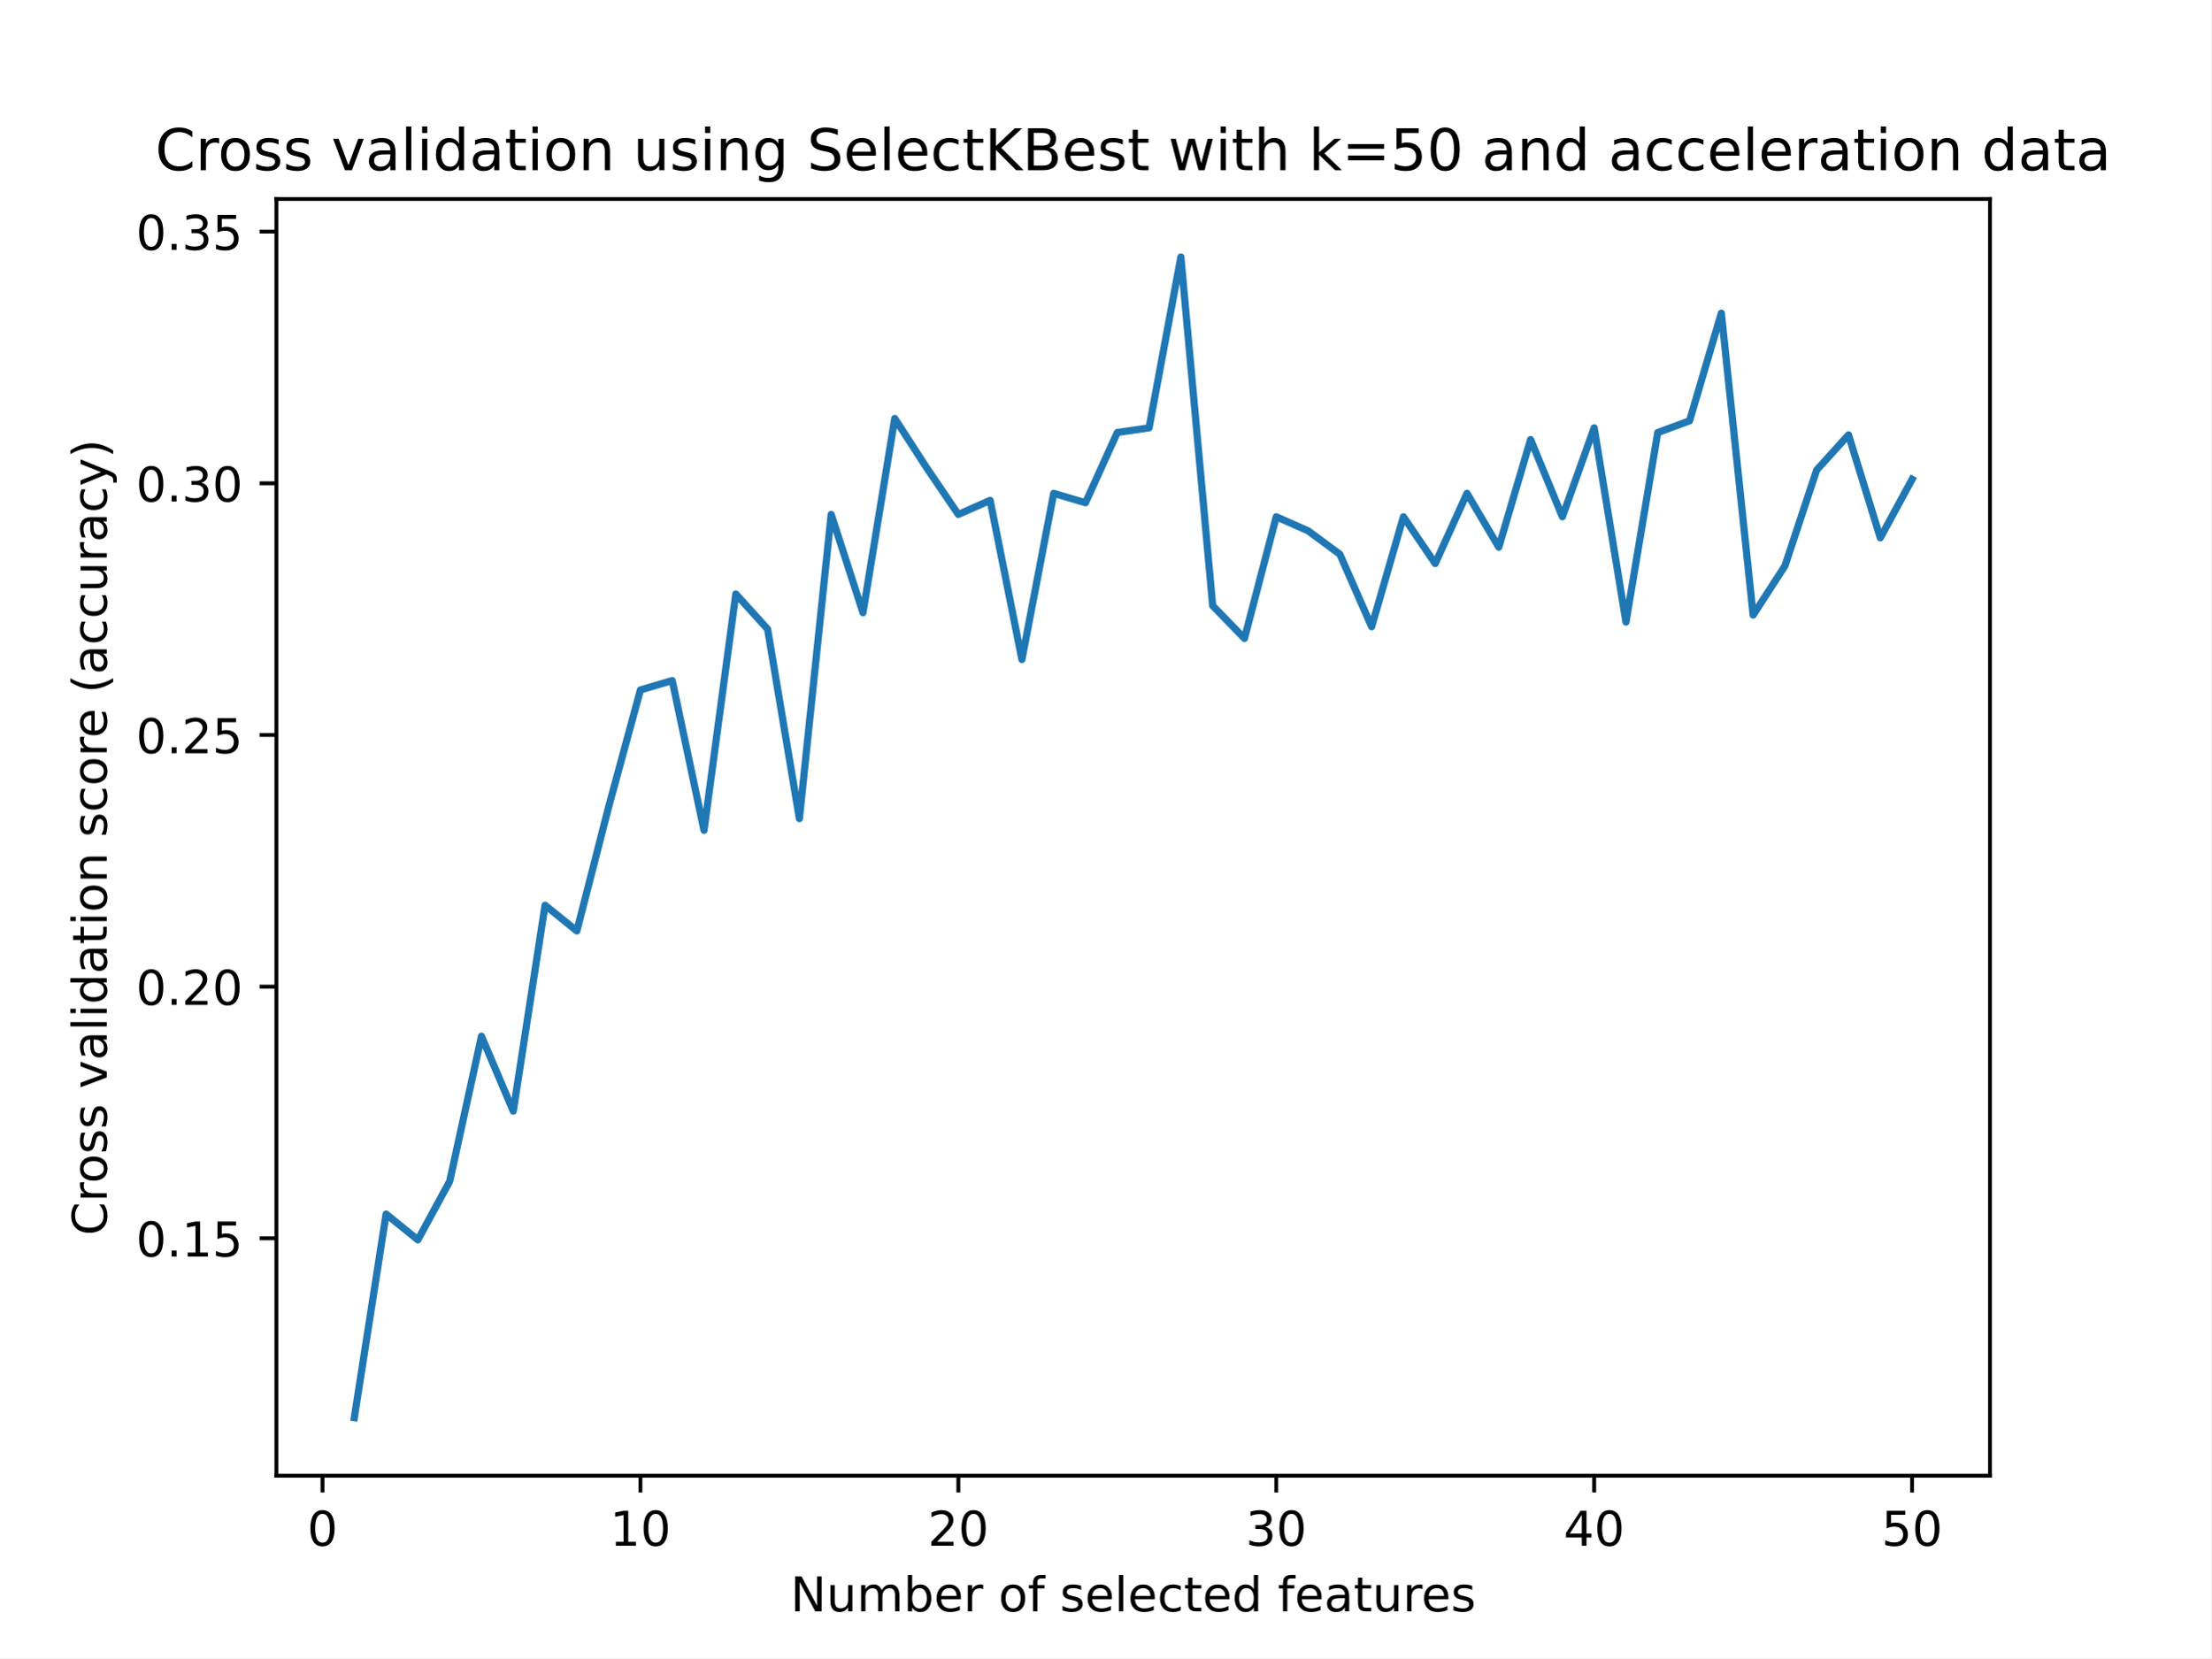
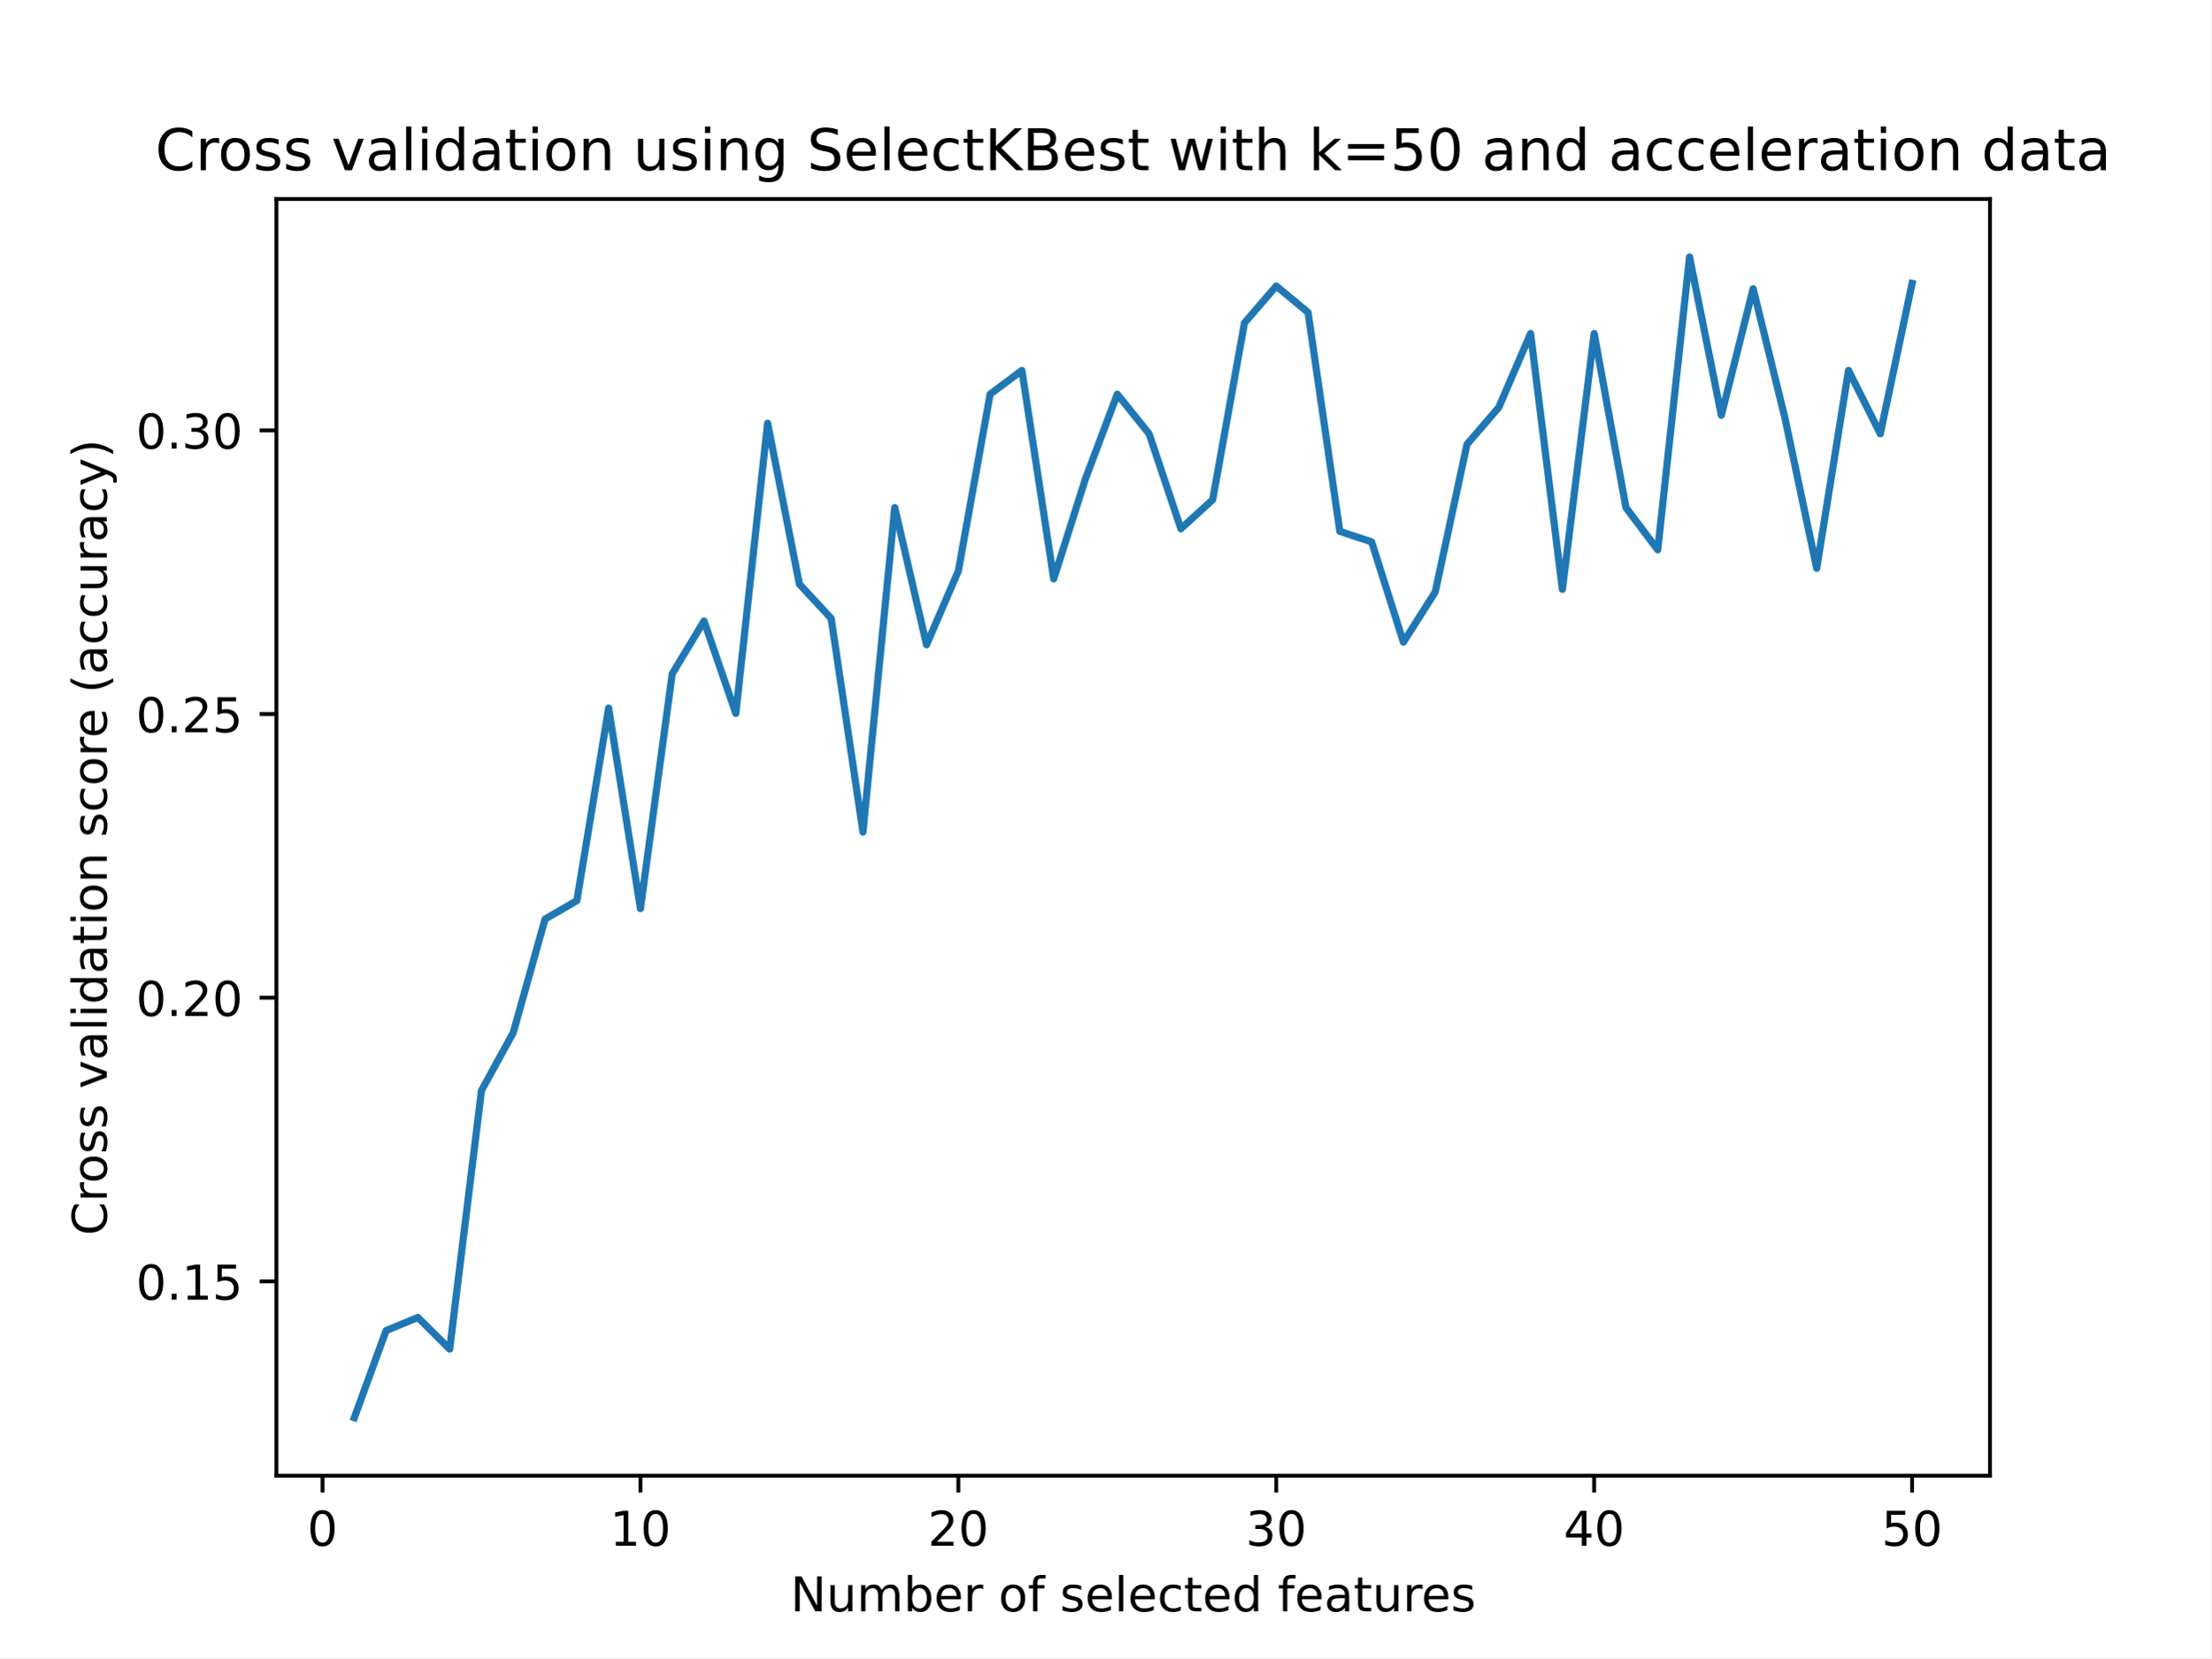
<svg xmlns="http://www.w3.org/2000/svg" xmlns:xlink="http://www.w3.org/1999/xlink" width="460.8pt" height="345.6pt" viewBox="0 0 460.8 345.6" version="1.1">
  <defs>
    <style type="text/css">*{stroke-linejoin: round; stroke-linecap: butt}</style>
  </defs>
  <g id="figure_1">
    <g id="patch_1">
      <path d="M 0 345.6  L 460.8 345.6  L 460.8 0  L 0 0  z " style="fill: #ffffff" />
    </g>
    <g id="axes_1">
      <g id="patch_2">
        <path d="M 57.6 307.584  L 414.72 307.584  L 414.72 41.472  L 57.6 41.472  z " style="fill: #ffffff" />
      </g>
      <g id="matplotlib.axis_1">
        <g id="xtick_1">
          <g id="line2d_1">
            <defs>
-               <path id="m55939e8f3b" d="M 0 0  L 0 3.5  " style="stroke: #000000; stroke-width: 0.8" />
+               <path id="ma82b866377" d="M 0 0  L 0 3.5  " style="stroke: #000000; stroke-width: 0.8" />
            </defs>
            <g>
-               <use xlink:href="#m55939e8f3b" x="67.207" y="307.584" style="stroke: #000000; stroke-width: 0.8" />
+               <use xlink:href="#ma82b866377" x="67.207" y="307.584" style="stroke: #000000; stroke-width: 0.8" />
            </g>
          </g>
          <g id="text_1">
            <g transform="translate(64.02587 322.1824) scale(0.1 -0.1)">
              <defs>
                <path id="DejaVuSans-30" d="M 2034 4250  Q 1547 4250 1301 3770  Q 1056 3291 1056 2328  Q 1056 1369 1301 889  Q 1547 409 2034 409  Q 2525 409 2770 889  Q 3016 1369 3016 2328  Q 3016 3291 2770 3770  Q 2525 4250 2034 4250  z M 2034 4750  Q 2819 4750 3233 4129  Q 3647 3509 3647 2328  Q 3647 1150 3233 529  Q 2819 -91 2034 -91  Q 1250 -91 836 529  Q 422 1150 422 2328  Q 422 3509 836 4129  Q 1250 4750 2034 4750  z " transform="scale(0.015625)" />
              </defs>
              <use xlink:href="#DejaVuSans-30" />
            </g>
          </g>
        </g>
        <g id="xtick_2">
          <g id="line2d_2">
            <g>
-               <use xlink:href="#m55939e8f3b" x="133.463" y="307.584" style="stroke: #000000; stroke-width: 0.8" />
+               <use xlink:href="#ma82b866377" x="133.463" y="307.584" style="stroke: #000000; stroke-width: 0.8" />
            </g>
          </g>
          <g id="text_2">
            <g transform="translate(127.1007 322.1824) scale(0.1 -0.1)">
              <defs>
                <path id="DejaVuSans-31" d="M 794 531  L 1825 531  L 1825 4091  L 703 3866  L 703 4441  L 1819 4666  L 2450 4666  L 2450 531  L 3481 531  L 3481 0  L 794 0  L 794 531  z " transform="scale(0.015625)" />
              </defs>
              <use xlink:href="#DejaVuSans-31" />
              <use xlink:href="#DejaVuSans-30" x="63.623" />
            </g>
          </g>
        </g>
        <g id="xtick_3">
          <g id="line2d_3">
            <g>
-               <use xlink:href="#m55939e8f3b" x="199.719" y="307.584" style="stroke: #000000; stroke-width: 0.8" />
+               <use xlink:href="#ma82b866377" x="199.719" y="307.584" style="stroke: #000000; stroke-width: 0.8" />
            </g>
          </g>
          <g id="text_3">
            <g transform="translate(193.3567 322.1824) scale(0.1 -0.1)">
              <defs>
                <path id="DejaVuSans-32" d="M 1228 531  L 3431 531  L 3431 0  L 469 0  L 469 531  Q 828 903 1448 1529  Q 2069 2156 2228 2338  Q 2531 2678 2651 2914  Q 2772 3150 2772 3378  Q 2772 3750 2511 3984  Q 2250 4219 1831 4219  Q 1534 4219 1204 4116  Q 875 4013 500 3803  L 500 4441  Q 881 4594 1212 4672  Q 1544 4750 1819 4750  Q 2544 4750 2975 4387  Q 3406 4025 3406 3419  Q 3406 3131 3298 2873  Q 3191 2616 2906 2266  Q 2828 2175 2409 1742  Q 1991 1309 1228 531  z " transform="scale(0.015625)" />
              </defs>
              <use xlink:href="#DejaVuSans-32" />
              <use xlink:href="#DejaVuSans-30" x="63.623" />
            </g>
          </g>
        </g>
        <g id="xtick_4">
          <g id="line2d_4">
            <g>
-               <use xlink:href="#m55939e8f3b" x="265.975" y="307.584" style="stroke: #000000; stroke-width: 0.8" />
+               <use xlink:href="#ma82b866377" x="265.975" y="307.584" style="stroke: #000000; stroke-width: 0.8" />
            </g>
          </g>
          <g id="text_4">
            <g transform="translate(259.6127 322.1824) scale(0.1 -0.1)">
              <defs>
                <path id="DejaVuSans-33" d="M 2597 2516  Q 3050 2419 3304 2112  Q 3559 1806 3559 1356  Q 3559 666 3084 287  Q 2609 -91 1734 -91  Q 1441 -91 1130 -33  Q 819 25 488 141  L 488 750  Q 750 597 1062 519  Q 1375 441 1716 441  Q 2309 441 2620 675  Q 2931 909 2931 1356  Q 2931 1769 2642 2001  Q 2353 2234 1838 2234  L 1294 2234  L 1294 2753  L 1863 2753  Q 2328 2753 2575 2939  Q 2822 3125 2822 3475  Q 2822 3834 2567 4026  Q 2313 4219 1838 4219  Q 1578 4219 1281 4162  Q 984 4106 628 3988  L 628 4550  Q 988 4650 1302 4700  Q 1616 4750 1894 4750  Q 2613 4750 3031 4423  Q 3450 4097 3450 3541  Q 3450 3153 3228 2886  Q 3006 2619 2597 2516  z " transform="scale(0.015625)" />
              </defs>
              <use xlink:href="#DejaVuSans-33" />
              <use xlink:href="#DejaVuSans-30" x="63.623" />
            </g>
          </g>
        </g>
        <g id="xtick_5">
          <g id="line2d_5">
            <g>
-               <use xlink:href="#m55939e8f3b" x="332.231" y="307.584" style="stroke: #000000; stroke-width: 0.8" />
+               <use xlink:href="#ma82b866377" x="332.231" y="307.584" style="stroke: #000000; stroke-width: 0.8" />
            </g>
          </g>
          <g id="text_5">
            <g transform="translate(325.8687 322.1824) scale(0.1 -0.1)">
              <defs>
                <path id="DejaVuSans-34" d="M 2419 4116  L 825 1625  L 2419 1625  L 2419 4116  z M 2253 4666  L 3047 4666  L 3047 1625  L 3713 1625  L 3713 1100  L 3047 1100  L 3047 0  L 2419 0  L 2419 1100  L 313 1100  L 313 1709  L 2253 4666  z " transform="scale(0.015625)" />
              </defs>
              <use xlink:href="#DejaVuSans-34" />
              <use xlink:href="#DejaVuSans-30" x="63.623" />
            </g>
          </g>
        </g>
        <g id="xtick_6">
          <g id="line2d_6">
            <g>
-               <use xlink:href="#m55939e8f3b" x="398.487" y="307.584" style="stroke: #000000; stroke-width: 0.8" />
+               <use xlink:href="#ma82b866377" x="398.487" y="307.584" style="stroke: #000000; stroke-width: 0.8" />
            </g>
          </g>
          <g id="text_6">
            <g transform="translate(392.1248 322.1824) scale(0.1 -0.1)">
              <defs>
                <path id="DejaVuSans-35" d="M 691 4666  L 3169 4666  L 3169 4134  L 1269 4134  L 1269 2991  Q 1406 3038 1543 3061  Q 1681 3084 1819 3084  Q 2600 3084 3056 2656  Q 3513 2228 3513 1497  Q 3513 744 3044 326  Q 2575 -91 1722 -91  Q 1428 -91 1123 -41  Q 819 9 494 109  L 494 744  Q 775 591 1075 516  Q 1375 441 1709 441  Q 2250 441 2565 725  Q 2881 1009 2881 1497  Q 2881 1984 2565 2268  Q 2250 2553 1709 2553  Q 1456 2553 1204 2497  Q 953 2441 691 2322  L 691 4666  z " transform="scale(0.015625)" />
              </defs>
              <use xlink:href="#DejaVuSans-35" />
              <use xlink:href="#DejaVuSans-30" x="63.623" />
            </g>
          </g>
        </g>
        <g id="text_7">
          <g transform="translate(164.7264 335.8606) scale(0.1 -0.1)">
            <defs>
              <path id="DejaVuSans-4e" d="M 628 4666  L 1478 4666  L 3547 763  L 3547 4666  L 4159 4666  L 4159 0  L 3309 0  L 1241 3903  L 1241 0  L 628 0  L 628 4666  z " transform="scale(0.015625)" />
              <path id="DejaVuSans-75" d="M 544 1381  L 544 3500  L 1119 3500  L 1119 1403  Q 1119 906 1312 657  Q 1506 409 1894 409  Q 2359 409 2629 706  Q 2900 1003 2900 1516  L 2900 3500  L 3475 3500  L 3475 0  L 2900 0  L 2900 538  Q 2691 219 2414 64  Q 2138 -91 1772 -91  Q 1169 -91 856 284  Q 544 659 544 1381  z M 1991 3584  L 1991 3584  z " transform="scale(0.015625)" />
              <path id="DejaVuSans-6d" d="M 3328 2828  Q 3544 3216 3844 3400  Q 4144 3584 4550 3584  Q 5097 3584 5394 3201  Q 5691 2819 5691 2113  L 5691 0  L 5113 0  L 5113 2094  Q 5113 2597 4934 2840  Q 4756 3084 4391 3084  Q 3944 3084 3684 2787  Q 3425 2491 3425 1978  L 3425 0  L 2847 0  L 2847 2094  Q 2847 2600 2669 2842  Q 2491 3084 2119 3084  Q 1678 3084 1418 2786  Q 1159 2488 1159 1978  L 1159 0  L 581 0  L 581 3500  L 1159 3500  L 1159 2956  Q 1356 3278 1631 3431  Q 1906 3584 2284 3584  Q 2666 3584 2933 3390  Q 3200 3197 3328 2828  z " transform="scale(0.015625)" />
              <path id="DejaVuSans-62" d="M 3116 1747  Q 3116 2381 2855 2742  Q 2594 3103 2138 3103  Q 1681 3103 1420 2742  Q 1159 2381 1159 1747  Q 1159 1113 1420 752  Q 1681 391 2138 391  Q 2594 391 2855 752  Q 3116 1113 3116 1747  z M 1159 2969  Q 1341 3281 1617 3432  Q 1894 3584 2278 3584  Q 2916 3584 3314 3078  Q 3713 2572 3713 1747  Q 3713 922 3314 415  Q 2916 -91 2278 -91  Q 1894 -91 1617 61  Q 1341 213 1159 525  L 1159 0  L 581 0  L 581 4863  L 1159 4863  L 1159 2969  z " transform="scale(0.015625)" />
              <path id="DejaVuSans-65" d="M 3597 1894  L 3597 1613  L 953 1613  Q 991 1019 1311 708  Q 1631 397 2203 397  Q 2534 397 2845 478  Q 3156 559 3463 722  L 3463 178  Q 3153 47 2828 -22  Q 2503 -91 2169 -91  Q 1331 -91 842 396  Q 353 884 353 1716  Q 353 2575 817 3079  Q 1281 3584 2069 3584  Q 2775 3584 3186 3129  Q 3597 2675 3597 1894  z M 3022 2063  Q 3016 2534 2758 2815  Q 2500 3097 2075 3097  Q 1594 3097 1305 2825  Q 1016 2553 972 2059  L 3022 2063  z " transform="scale(0.015625)" />
              <path id="DejaVuSans-72" d="M 2631 2963  Q 2534 3019 2420 3045  Q 2306 3072 2169 3072  Q 1681 3072 1420 2755  Q 1159 2438 1159 1844  L 1159 0  L 581 0  L 581 3500  L 1159 3500  L 1159 2956  Q 1341 3275 1631 3429  Q 1922 3584 2338 3584  Q 2397 3584 2469 3576  Q 2541 3569 2628 3553  L 2631 2963  z " transform="scale(0.015625)" />
              <path id="DejaVuSans-20" transform="scale(0.015625)" />
              <path id="DejaVuSans-6f" d="M 1959 3097  Q 1497 3097 1228 2736  Q 959 2375 959 1747  Q 959 1119 1226 758  Q 1494 397 1959 397  Q 2419 397 2687 759  Q 2956 1122 2956 1747  Q 2956 2369 2687 2733  Q 2419 3097 1959 3097  z M 1959 3584  Q 2709 3584 3137 3096  Q 3566 2609 3566 1747  Q 3566 888 3137 398  Q 2709 -91 1959 -91  Q 1206 -91 779 398  Q 353 888 353 1747  Q 353 2609 779 3096  Q 1206 3584 1959 3584  z " transform="scale(0.015625)" />
              <path id="DejaVuSans-66" d="M 2375 4863  L 2375 4384  L 1825 4384  Q 1516 4384 1395 4259  Q 1275 4134 1275 3809  L 1275 3500  L 2222 3500  L 2222 3053  L 1275 3053  L 1275 0  L 697 0  L 697 3053  L 147 3053  L 147 3500  L 697 3500  L 697 3744  Q 697 4328 969 4595  Q 1241 4863 1831 4863  L 2375 4863  z " transform="scale(0.015625)" />
              <path id="DejaVuSans-73" d="M 2834 3397  L 2834 2853  Q 2591 2978 2328 3040  Q 2066 3103 1784 3103  Q 1356 3103 1142 2972  Q 928 2841 928 2578  Q 928 2378 1081 2264  Q 1234 2150 1697 2047  L 1894 2003  Q 2506 1872 2764 1633  Q 3022 1394 3022 966  Q 3022 478 2636 193  Q 2250 -91 1575 -91  Q 1294 -91 989 -36  Q 684 19 347 128  L 347 722  Q 666 556 975 473  Q 1284 391 1588 391  Q 1994 391 2212 530  Q 2431 669 2431 922  Q 2431 1156 2273 1281  Q 2116 1406 1581 1522  L 1381 1569  Q 847 1681 609 1914  Q 372 2147 372 2553  Q 372 3047 722 3315  Q 1072 3584 1716 3584  Q 2034 3584 2315 3537  Q 2597 3491 2834 3397  z " transform="scale(0.015625)" />
              <path id="DejaVuSans-6c" d="M 603 4863  L 1178 4863  L 1178 0  L 603 0  L 603 4863  z " transform="scale(0.015625)" />
              <path id="DejaVuSans-63" d="M 3122 3366  L 3122 2828  Q 2878 2963 2633 3030  Q 2388 3097 2138 3097  Q 1578 3097 1268 2742  Q 959 2388 959 1747  Q 959 1106 1268 751  Q 1578 397 2138 397  Q 2388 397 2633 464  Q 2878 531 3122 666  L 3122 134  Q 2881 22 2623 -34  Q 2366 -91 2075 -91  Q 1284 -91 818 406  Q 353 903 353 1747  Q 353 2603 823 3093  Q 1294 3584 2113 3584  Q 2378 3584 2631 3529  Q 2884 3475 3122 3366  z " transform="scale(0.015625)" />
              <path id="DejaVuSans-74" d="M 1172 4494  L 1172 3500  L 2356 3500  L 2356 3053  L 1172 3053  L 1172 1153  Q 1172 725 1289 603  Q 1406 481 1766 481  L 2356 481  L 2356 0  L 1766 0  Q 1100 0 847 248  Q 594 497 594 1153  L 594 3053  L 172 3053  L 172 3500  L 594 3500  L 594 4494  L 1172 4494  z " transform="scale(0.015625)" />
              <path id="DejaVuSans-64" d="M 2906 2969  L 2906 4863  L 3481 4863  L 3481 0  L 2906 0  L 2906 525  Q 2725 213 2448 61  Q 2172 -91 1784 -91  Q 1150 -91 751 415  Q 353 922 353 1747  Q 353 2572 751 3078  Q 1150 3584 1784 3584  Q 2172 3584 2448 3432  Q 2725 3281 2906 2969  z M 947 1747  Q 947 1113 1208 752  Q 1469 391 1925 391  Q 2381 391 2643 752  Q 2906 1113 2906 1747  Q 2906 2381 2643 2742  Q 2381 3103 1925 3103  Q 1469 3103 1208 2742  Q 947 2381 947 1747  z " transform="scale(0.015625)" />
              <path id="DejaVuSans-61" d="M 2194 1759  Q 1497 1759 1228 1600  Q 959 1441 959 1056  Q 959 750 1161 570  Q 1363 391 1709 391  Q 2188 391 2477 730  Q 2766 1069 2766 1631  L 2766 1759  L 2194 1759  z M 3341 1997  L 3341 0  L 2766 0  L 2766 531  Q 2569 213 2275 61  Q 1981 -91 1556 -91  Q 1019 -91 701 211  Q 384 513 384 1019  Q 384 1609 779 1909  Q 1175 2209 1959 2209  L 2766 2209  L 2766 2266  Q 2766 2663 2505 2880  Q 2244 3097 1772 3097  Q 1472 3097 1187 3025  Q 903 2953 641 2809  L 641 3341  Q 956 3463 1253 3523  Q 1550 3584 1831 3584  Q 2591 3584 2966 3190  Q 3341 2797 3341 1997  z " transform="scale(0.015625)" />
            </defs>
            <use xlink:href="#DejaVuSans-4e" />
            <use xlink:href="#DejaVuSans-75" x="74.805" />
            <use xlink:href="#DejaVuSans-6d" x="138.184" />
            <use xlink:href="#DejaVuSans-62" x="235.596" />
            <use xlink:href="#DejaVuSans-65" x="299.072" />
            <use xlink:href="#DejaVuSans-72" x="360.596" />
            <use xlink:href="#DejaVuSans-20" x="401.709" />
            <use xlink:href="#DejaVuSans-6f" x="433.496" />
            <use xlink:href="#DejaVuSans-66" x="494.678" />
            <use xlink:href="#DejaVuSans-20" x="529.883" />
            <use xlink:href="#DejaVuSans-73" x="561.67" />
            <use xlink:href="#DejaVuSans-65" x="613.77" />
            <use xlink:href="#DejaVuSans-6c" x="675.293" />
            <use xlink:href="#DejaVuSans-65" x="703.076" />
            <use xlink:href="#DejaVuSans-63" x="764.6" />
            <use xlink:href="#DejaVuSans-74" x="819.58" />
            <use xlink:href="#DejaVuSans-65" x="858.789" />
            <use xlink:href="#DejaVuSans-64" x="920.312" />
            <use xlink:href="#DejaVuSans-20" x="983.789" />
            <use xlink:href="#DejaVuSans-66" x="1015.576" />
            <use xlink:href="#DejaVuSans-65" x="1050.781" />
            <use xlink:href="#DejaVuSans-61" x="1112.305" />
            <use xlink:href="#DejaVuSans-74" x="1173.584" />
            <use xlink:href="#DejaVuSans-75" x="1212.793" />
            <use xlink:href="#DejaVuSans-72" x="1276.172" />
            <use xlink:href="#DejaVuSans-65" x="1315.035" />
            <use xlink:href="#DejaVuSans-73" x="1376.559" />
          </g>
        </g>
      </g>
      <g id="matplotlib.axis_2">
        <g id="ytick_1">
          <g id="line2d_7">
            <defs>
-               <path id="m9c1821d787" d="M 0 0  L -3.5 0  " style="stroke: #000000; stroke-width: 0.8" />
+               <path id="m0050616a02" d="M 0 0  L -3.5 0  " style="stroke: #000000; stroke-width: 0.8" />
            </defs>
            <g>
-               <use xlink:href="#m9c1821d787" x="57.6" y="258.103" style="stroke: #000000; stroke-width: 0.8" />
+               <use xlink:href="#m0050616a02" x="57.6" y="267.09" style="stroke: #000000; stroke-width: 0.8" />
            </g>
          </g>
          <g id="text_8">
-             <g transform="translate(28.33438 261.9018) scale(0.1 -0.1)">
+             <g transform="translate(28.33438 270.8891) scale(0.1 -0.1)">
              <defs>
                <path id="DejaVuSans-2e" d="M 684 794  L 1344 794  L 1344 0  L 684 0  L 684 794  z " transform="scale(0.015625)" />
              </defs>
              <use xlink:href="#DejaVuSans-30" />
              <use xlink:href="#DejaVuSans-2e" x="63.623" />
              <use xlink:href="#DejaVuSans-31" x="95.41" />
              <use xlink:href="#DejaVuSans-35" x="159.033" />
            </g>
          </g>
        </g>
        <g id="ytick_2">
          <g id="line2d_8">
            <g>
-               <use xlink:href="#m9c1821d787" x="57.6" y="205.646" style="stroke: #000000; stroke-width: 0.8" />
+               <use xlink:href="#m0050616a02" x="57.6" y="207.957" style="stroke: #000000; stroke-width: 0.8" />
            </g>
          </g>
          <g id="text_9">
-             <g transform="translate(28.33438 209.4452) scale(0.1 -0.1)">
+             <g transform="translate(28.33438 211.7562) scale(0.1 -0.1)">
              <use xlink:href="#DejaVuSans-30" />
              <use xlink:href="#DejaVuSans-2e" x="63.623" />
              <use xlink:href="#DejaVuSans-32" x="95.41" />
              <use xlink:href="#DejaVuSans-30" x="159.033" />
            </g>
          </g>
        </g>
        <g id="ytick_3">
          <g id="line2d_9">
            <g>
-               <use xlink:href="#m9c1821d787" x="57.6" y="153.189" style="stroke: #000000; stroke-width: 0.8" />
+               <use xlink:href="#m0050616a02" x="57.6" y="148.824" style="stroke: #000000; stroke-width: 0.8" />
            </g>
          </g>
          <g id="text_10">
-             <g transform="translate(28.33438 156.9885) scale(0.1 -0.1)">
+             <g transform="translate(28.33438 152.6232) scale(0.1 -0.1)">
              <use xlink:href="#DejaVuSans-30" />
              <use xlink:href="#DejaVuSans-2e" x="63.623" />
              <use xlink:href="#DejaVuSans-32" x="95.41" />
              <use xlink:href="#DejaVuSans-35" x="159.033" />
            </g>
          </g>
        </g>
        <g id="ytick_4">
          <g id="line2d_10">
            <g>
-               <use xlink:href="#m9c1821d787" x="57.6" y="100.733" style="stroke: #000000; stroke-width: 0.8" />
+               <use xlink:href="#m0050616a02" x="57.6" y="89.691" style="stroke: #000000; stroke-width: 0.8" />
            </g>
          </g>
          <g id="text_11">
-             <g transform="translate(28.33438 104.5319) scale(0.1 -0.1)">
+             <g transform="translate(28.33438 93.49027) scale(0.1 -0.1)">
              <use xlink:href="#DejaVuSans-30" />
              <use xlink:href="#DejaVuSans-2e" x="63.623" />
              <use xlink:href="#DejaVuSans-33" x="95.41" />
              <use xlink:href="#DejaVuSans-30" x="159.033" />
            </g>
          </g>
        </g>
-         <g id="ytick_5">
-           <g id="line2d_11">
-             <g>
-               <use xlink:href="#m9c1821d787" x="57.6" y="48.276" style="stroke: #000000; stroke-width: 0.8" />
-             </g>
-           </g>
-           <g id="text_12">
-             <g transform="translate(28.33438 52.07522) scale(0.1 -0.1)">
-               <use xlink:href="#DejaVuSans-30" />
-               <use xlink:href="#DejaVuSans-2e" x="63.623" />
-               <use xlink:href="#DejaVuSans-33" x="95.41" />
-               <use xlink:href="#DejaVuSans-35" x="159.033" />
-             </g>
-           </g>
-         </g>
-         <g id="text_13">
+         <g id="text_12">
          <g transform="translate(22.25469 257.5093) rotate(-90) scale(0.1 -0.1)">
            <defs>
              <path id="DejaVuSans-43" d="M 4122 4306  L 4122 3641  Q 3803 3938 3442 4084  Q 3081 4231 2675 4231  Q 1875 4231 1450 3742  Q 1025 3253 1025 2328  Q 1025 1406 1450 917  Q 1875 428 2675 428  Q 3081 428 3442 575  Q 3803 722 4122 1019  L 4122 359  Q 3791 134 3420 21  Q 3050 -91 2638 -91  Q 1578 -91 968 557  Q 359 1206 359 2328  Q 359 3453 968 4101  Q 1578 4750 2638 4750  Q 3056 4750 3426 4639  Q 3797 4528 4122 4306  z " transform="scale(0.015625)" />
              <path id="DejaVuSans-76" d="M 191 3500  L 800 3500  L 1894 563  L 2988 3500  L 3597 3500  L 2284 0  L 1503 0  L 191 3500  z " transform="scale(0.015625)" />
              <path id="DejaVuSans-69" d="M 603 3500  L 1178 3500  L 1178 0  L 603 0  L 603 3500  z M 603 4863  L 1178 4863  L 1178 4134  L 603 4134  L 603 4863  z " transform="scale(0.015625)" />
              <path id="DejaVuSans-6e" d="M 3513 2113  L 3513 0  L 2938 0  L 2938 2094  Q 2938 2591 2744 2837  Q 2550 3084 2163 3084  Q 1697 3084 1428 2787  Q 1159 2491 1159 1978  L 1159 0  L 581 0  L 581 3500  L 1159 3500  L 1159 2956  Q 1366 3272 1645 3428  Q 1925 3584 2291 3584  Q 2894 3584 3203 3211  Q 3513 2838 3513 2113  z " transform="scale(0.015625)" />
              <path id="DejaVuSans-28" d="M 1984 4856  Q 1566 4138 1362 3434  Q 1159 2731 1159 2009  Q 1159 1288 1364 580  Q 1569 -128 1984 -844  L 1484 -844  Q 1016 -109 783 600  Q 550 1309 550 2009  Q 550 2706 781 3412  Q 1013 4119 1484 4856  L 1984 4856  z " transform="scale(0.015625)" />
              <path id="DejaVuSans-79" d="M 2059 -325  Q 1816 -950 1584 -1140  Q 1353 -1331 966 -1331  L 506 -1331  L 506 -850  L 844 -850  Q 1081 -850 1212 -737  Q 1344 -625 1503 -206  L 1606 56  L 191 3500  L 800 3500  L 1894 763  L 2988 3500  L 3597 3500  L 2059 -325  z " transform="scale(0.015625)" />
              <path id="DejaVuSans-29" d="M 513 4856  L 1013 4856  Q 1481 4119 1714 3412  Q 1947 2706 1947 2009  Q 1947 1309 1714 600  Q 1481 -109 1013 -844  L 513 -844  Q 928 -128 1133 580  Q 1338 1288 1338 2009  Q 1338 2731 1133 3434  Q 928 4138 513 4856  z " transform="scale(0.015625)" />
            </defs>
            <use xlink:href="#DejaVuSans-43" />
            <use xlink:href="#DejaVuSans-72" x="69.824" />
            <use xlink:href="#DejaVuSans-6f" x="108.688" />
            <use xlink:href="#DejaVuSans-73" x="169.869" />
            <use xlink:href="#DejaVuSans-73" x="221.969" />
            <use xlink:href="#DejaVuSans-20" x="274.068" />
            <use xlink:href="#DejaVuSans-76" x="305.855" />
            <use xlink:href="#DejaVuSans-61" x="365.035" />
            <use xlink:href="#DejaVuSans-6c" x="426.314" />
            <use xlink:href="#DejaVuSans-69" x="454.098" />
            <use xlink:href="#DejaVuSans-64" x="481.881" />
            <use xlink:href="#DejaVuSans-61" x="545.357" />
            <use xlink:href="#DejaVuSans-74" x="606.637" />
            <use xlink:href="#DejaVuSans-69" x="645.846" />
            <use xlink:href="#DejaVuSans-6f" x="673.629" />
            <use xlink:href="#DejaVuSans-6e" x="734.811" />
            <use xlink:href="#DejaVuSans-20" x="798.189" />
            <use xlink:href="#DejaVuSans-73" x="829.977" />
            <use xlink:href="#DejaVuSans-63" x="882.076" />
            <use xlink:href="#DejaVuSans-6f" x="937.057" />
            <use xlink:href="#DejaVuSans-72" x="998.238" />
            <use xlink:href="#DejaVuSans-65" x="1037.102" />
            <use xlink:href="#DejaVuSans-20" x="1098.625" />
            <use xlink:href="#DejaVuSans-28" x="1130.412" />
            <use xlink:href="#DejaVuSans-61" x="1169.426" />
            <use xlink:href="#DejaVuSans-63" x="1230.705" />
            <use xlink:href="#DejaVuSans-63" x="1285.686" />
            <use xlink:href="#DejaVuSans-75" x="1340.666" />
            <use xlink:href="#DejaVuSans-72" x="1404.045" />
            <use xlink:href="#DejaVuSans-61" x="1445.158" />
            <use xlink:href="#DejaVuSans-63" x="1506.438" />
            <use xlink:href="#DejaVuSans-79" x="1561.418" />
            <use xlink:href="#DejaVuSans-29" x="1620.598" />
          </g>
        </g>
      </g>
-       <g id="line2d_12">
-         <path d="M 73.833 295.488  L 80.458 253.054  L 87.084 258.42  L 93.71 246.226  L 100.335 215.986  L 106.961 231.594  L 113.586 188.673  L 120.212 194.038  L 126.838 168.187  L 133.463 143.8  L 140.089 141.849  L 146.714 173.065  L 153.34 123.803  L 159.966 131.119  L 166.591 170.626  L 173.217 107.22  L 179.842 127.705  L 186.468 87.222  L 193.094 97.465  L 199.719 107.22  L 206.345 104.293  L 212.97 137.46  L 219.596 102.83  L 226.222 104.781  L 232.847 90.149  L 239.473 89.173  L 246.098 53.568  L 252.724 126.242  L 259.35 133.07  L 265.975 107.707  L 272.601 110.634  L 279.226 115.511  L 285.852 130.631  L 292.478 107.707  L 299.103 117.462  L 305.729 102.83  L 312.354 114.048  L 318.98 91.612  L 325.606 107.707  L 332.231 89.173  L 338.857 129.656  L 345.482 90.149  L 352.108 87.71  L 358.734 65.274  L 365.359 128.193  L 371.985 117.95  L 378.61 97.953  L 385.236 90.636  L 391.862 112.097  L 398.487 99.903  " clip-path="url(#p0a17fe999f)" style="fill: none; stroke: #1f77b4; stroke-width: 1.5; stroke-linecap: square" />
+       <g id="line2d_11">
+         <path d="M 73.833 295.488  L 80.458 277.344  L 87.084 274.595  L 93.71 281.193  L 100.335 227.311  L 106.961 215.215  L 113.586 191.572  L 120.212 187.724  L 126.838 147.587  L 133.463 189.373  L 140.089 140.439  L 146.714 129.443  L 153.34 148.687  L 159.966 88.207  L 166.591 121.745  L 173.217 128.893  L 179.842 173.428  L 186.468 105.801  L 193.094 134.391  L 199.719 118.996  L 206.345 82.159  L 212.97 77.21  L 219.596 120.646  L 226.222 99.753  L 232.847 82.159  L 239.473 90.406  L 246.098 110.199  L 252.724 104.151  L 259.35 67.313  L 265.975 59.616  L 272.601 65.114  L 279.226 110.749  L 285.852 112.948  L 292.478 133.841  L 299.103 123.395  L 305.729 92.605  L 312.354 84.908  L 318.98 69.513  L 325.606 122.845  L 332.231 69.513  L 338.857 105.801  L 345.482 114.598  L 352.108 53.568  L 358.734 86.557  L 365.359 60.166  L 371.985 87.107  L 378.61 118.447  L 385.236 77.21  L 391.862 90.406  L 398.487 59.066  " clip-path="url(#pb61e7f2ced)" style="fill: none; stroke: #1f77b4; stroke-width: 1.5; stroke-linecap: square" />
      </g>
      <g id="patch_3">
        <path d="M 57.6 307.584  L 57.6 41.472  " style="fill: none; stroke: #000000; stroke-width: 0.8; stroke-linejoin: miter; stroke-linecap: square" />
      </g>
      <g id="patch_4">
        <path d="M 414.72 307.584  L 414.72 41.472  " style="fill: none; stroke: #000000; stroke-width: 0.8; stroke-linejoin: miter; stroke-linecap: square" />
      </g>
      <g id="patch_5">
        <path d="M 57.6 307.584  L 414.72 307.584  " style="fill: none; stroke: #000000; stroke-width: 0.8; stroke-linejoin: miter; stroke-linecap: square" />
      </g>
      <g id="patch_6">
        <path d="M 57.6 41.472  L 414.72 41.472  " style="fill: none; stroke: #000000; stroke-width: 0.8; stroke-linejoin: miter; stroke-linecap: square" />
      </g>
-       <g id="text_14">
+       <g id="text_13">
        <g transform="translate(32.35125 35.472) scale(0.12 -0.12)">
          <defs>
            <path id="DejaVuSans-67" d="M 2906 1791  Q 2906 2416 2648 2759  Q 2391 3103 1925 3103  Q 1463 3103 1205 2759  Q 947 2416 947 1791  Q 947 1169 1205 825  Q 1463 481 1925 481  Q 2391 481 2648 825  Q 2906 1169 2906 1791  z M 3481 434  Q 3481 -459 3084 -895  Q 2688 -1331 1869 -1331  Q 1566 -1331 1297 -1286  Q 1028 -1241 775 -1147  L 775 -588  Q 1028 -725 1275 -790  Q 1522 -856 1778 -856  Q 2344 -856 2625 -561  Q 2906 -266 2906 331  L 2906 616  Q 2728 306 2450 153  Q 2172 0 1784 0  Q 1141 0 747 490  Q 353 981 353 1791  Q 353 2603 747 3093  Q 1141 3584 1784 3584  Q 2172 3584 2450 3431  Q 2728 3278 2906 2969  L 2906 3500  L 3481 3500  L 3481 434  z " transform="scale(0.015625)" />
            <path id="DejaVuSans-53" d="M 3425 4513  L 3425 3897  Q 3066 4069 2747 4153  Q 2428 4238 2131 4238  Q 1616 4238 1336 4038  Q 1056 3838 1056 3469  Q 1056 3159 1242 3001  Q 1428 2844 1947 2747  L 2328 2669  Q 3034 2534 3370 2195  Q 3706 1856 3706 1288  Q 3706 609 3251 259  Q 2797 -91 1919 -91  Q 1588 -91 1214 -16  Q 841 59 441 206  L 441 856  Q 825 641 1194 531  Q 1563 422 1919 422  Q 2459 422 2753 634  Q 3047 847 3047 1241  Q 3047 1584 2836 1778  Q 2625 1972 2144 2069  L 1759 2144  Q 1053 2284 737 2584  Q 422 2884 422 3419  Q 422 4038 858 4394  Q 1294 4750 2059 4750  Q 2388 4750 2728 4690  Q 3069 4631 3425 4513  z " transform="scale(0.015625)" />
            <path id="DejaVuSans-4b" d="M 628 4666  L 1259 4666  L 1259 2694  L 3353 4666  L 4166 4666  L 1850 2491  L 4331 0  L 3500 0  L 1259 2247  L 1259 0  L 628 0  L 628 4666  z " transform="scale(0.015625)" />
            <path id="DejaVuSans-42" d="M 1259 2228  L 1259 519  L 2272 519  Q 2781 519 3026 730  Q 3272 941 3272 1375  Q 3272 1813 3026 2020  Q 2781 2228 2272 2228  L 1259 2228  z M 1259 4147  L 1259 2741  L 2194 2741  Q 2656 2741 2882 2914  Q 3109 3088 3109 3444  Q 3109 3797 2882 3972  Q 2656 4147 2194 4147  L 1259 4147  z M 628 4666  L 2241 4666  Q 2963 4666 3353 4366  Q 3744 4066 3744 3513  Q 3744 3084 3544 2831  Q 3344 2578 2956 2516  Q 3422 2416 3680 2098  Q 3938 1781 3938 1306  Q 3938 681 3513 340  Q 3088 0 2303 0  L 628 0  L 628 4666  z " transform="scale(0.015625)" />
            <path id="DejaVuSans-77" d="M 269 3500  L 844 3500  L 1563 769  L 2278 3500  L 2956 3500  L 3675 769  L 4391 3500  L 4966 3500  L 4050 0  L 3372 0  L 2619 2869  L 1863 0  L 1184 0  L 269 3500  z " transform="scale(0.015625)" />
            <path id="DejaVuSans-68" d="M 3513 2113  L 3513 0  L 2938 0  L 2938 2094  Q 2938 2591 2744 2837  Q 2550 3084 2163 3084  Q 1697 3084 1428 2787  Q 1159 2491 1159 1978  L 1159 0  L 581 0  L 581 4863  L 1159 4863  L 1159 2956  Q 1366 3272 1645 3428  Q 1925 3584 2291 3584  Q 2894 3584 3203 3211  Q 3513 2838 3513 2113  z " transform="scale(0.015625)" />
            <path id="DejaVuSans-6b" d="M 581 4863  L 1159 4863  L 1159 1991  L 2875 3500  L 3609 3500  L 1753 1863  L 3688 0  L 2938 0  L 1159 1709  L 1159 0  L 581 0  L 581 4863  z " transform="scale(0.015625)" />
            <path id="DejaVuSans-3d" d="M 678 2906  L 4684 2906  L 4684 2381  L 678 2381  L 678 2906  z M 678 1631  L 4684 1631  L 4684 1100  L 678 1100  L 678 1631  z " transform="scale(0.015625)" />
          </defs>
          <use xlink:href="#DejaVuSans-43" />
          <use xlink:href="#DejaVuSans-72" x="69.824" />
          <use xlink:href="#DejaVuSans-6f" x="108.688" />
          <use xlink:href="#DejaVuSans-73" x="169.869" />
          <use xlink:href="#DejaVuSans-73" x="221.969" />
          <use xlink:href="#DejaVuSans-20" x="274.068" />
          <use xlink:href="#DejaVuSans-76" x="305.855" />
          <use xlink:href="#DejaVuSans-61" x="365.035" />
          <use xlink:href="#DejaVuSans-6c" x="426.314" />
          <use xlink:href="#DejaVuSans-69" x="454.098" />
          <use xlink:href="#DejaVuSans-64" x="481.881" />
          <use xlink:href="#DejaVuSans-61" x="545.357" />
          <use xlink:href="#DejaVuSans-74" x="606.637" />
          <use xlink:href="#DejaVuSans-69" x="645.846" />
          <use xlink:href="#DejaVuSans-6f" x="673.629" />
          <use xlink:href="#DejaVuSans-6e" x="734.811" />
          <use xlink:href="#DejaVuSans-20" x="798.189" />
          <use xlink:href="#DejaVuSans-75" x="829.977" />
          <use xlink:href="#DejaVuSans-73" x="893.355" />
          <use xlink:href="#DejaVuSans-69" x="945.455" />
          <use xlink:href="#DejaVuSans-6e" x="973.238" />
          <use xlink:href="#DejaVuSans-67" x="1036.617" />
          <use xlink:href="#DejaVuSans-20" x="1100.094" />
          <use xlink:href="#DejaVuSans-53" x="1131.881" />
          <use xlink:href="#DejaVuSans-65" x="1195.357" />
          <use xlink:href="#DejaVuSans-6c" x="1256.881" />
          <use xlink:href="#DejaVuSans-65" x="1284.664" />
          <use xlink:href="#DejaVuSans-63" x="1346.188" />
          <use xlink:href="#DejaVuSans-74" x="1401.168" />
          <use xlink:href="#DejaVuSans-4b" x="1440.377" />
          <use xlink:href="#DejaVuSans-42" x="1505.953" />
          <use xlink:href="#DejaVuSans-65" x="1574.557" />
          <use xlink:href="#DejaVuSans-73" x="1636.08" />
          <use xlink:href="#DejaVuSans-74" x="1688.18" />
          <use xlink:href="#DejaVuSans-20" x="1727.389" />
          <use xlink:href="#DejaVuSans-77" x="1759.176" />
          <use xlink:href="#DejaVuSans-69" x="1840.963" />
          <use xlink:href="#DejaVuSans-74" x="1868.746" />
          <use xlink:href="#DejaVuSans-68" x="1907.955" />
          <use xlink:href="#DejaVuSans-20" x="1971.334" />
          <use xlink:href="#DejaVuSans-6b" x="2003.121" />
          <use xlink:href="#DejaVuSans-3d" x="2061.031" />
          <use xlink:href="#DejaVuSans-35" x="2144.82" />
          <use xlink:href="#DejaVuSans-30" x="2208.443" />
          <use xlink:href="#DejaVuSans-20" x="2272.066" />
          <use xlink:href="#DejaVuSans-61" x="2303.854" />
          <use xlink:href="#DejaVuSans-6e" x="2365.133" />
          <use xlink:href="#DejaVuSans-64" x="2428.512" />
          <use xlink:href="#DejaVuSans-20" x="2491.988" />
          <use xlink:href="#DejaVuSans-61" x="2523.775" />
          <use xlink:href="#DejaVuSans-63" x="2585.055" />
          <use xlink:href="#DejaVuSans-63" x="2640.035" />
          <use xlink:href="#DejaVuSans-65" x="2695.016" />
          <use xlink:href="#DejaVuSans-6c" x="2756.539" />
          <use xlink:href="#DejaVuSans-65" x="2784.322" />
          <use xlink:href="#DejaVuSans-72" x="2845.846" />
          <use xlink:href="#DejaVuSans-61" x="2886.959" />
          <use xlink:href="#DejaVuSans-74" x="2948.238" />
          <use xlink:href="#DejaVuSans-69" x="2987.447" />
          <use xlink:href="#DejaVuSans-6f" x="3015.23" />
          <use xlink:href="#DejaVuSans-6e" x="3076.412" />
          <use xlink:href="#DejaVuSans-20" x="3139.791" />
          <use xlink:href="#DejaVuSans-64" x="3171.578" />
          <use xlink:href="#DejaVuSans-61" x="3235.055" />
          <use xlink:href="#DejaVuSans-74" x="3296.334" />
          <use xlink:href="#DejaVuSans-61" x="3335.543" />
        </g>
      </g>
    </g>
  </g>
  <defs>
-     <clipPath id="p0a17fe999f">
+     <clipPath id="pb61e7f2ced">
      <rect x="57.6" y="41.472" width="357.12" height="266.112" />
    </clipPath>
  </defs>
</svg>
